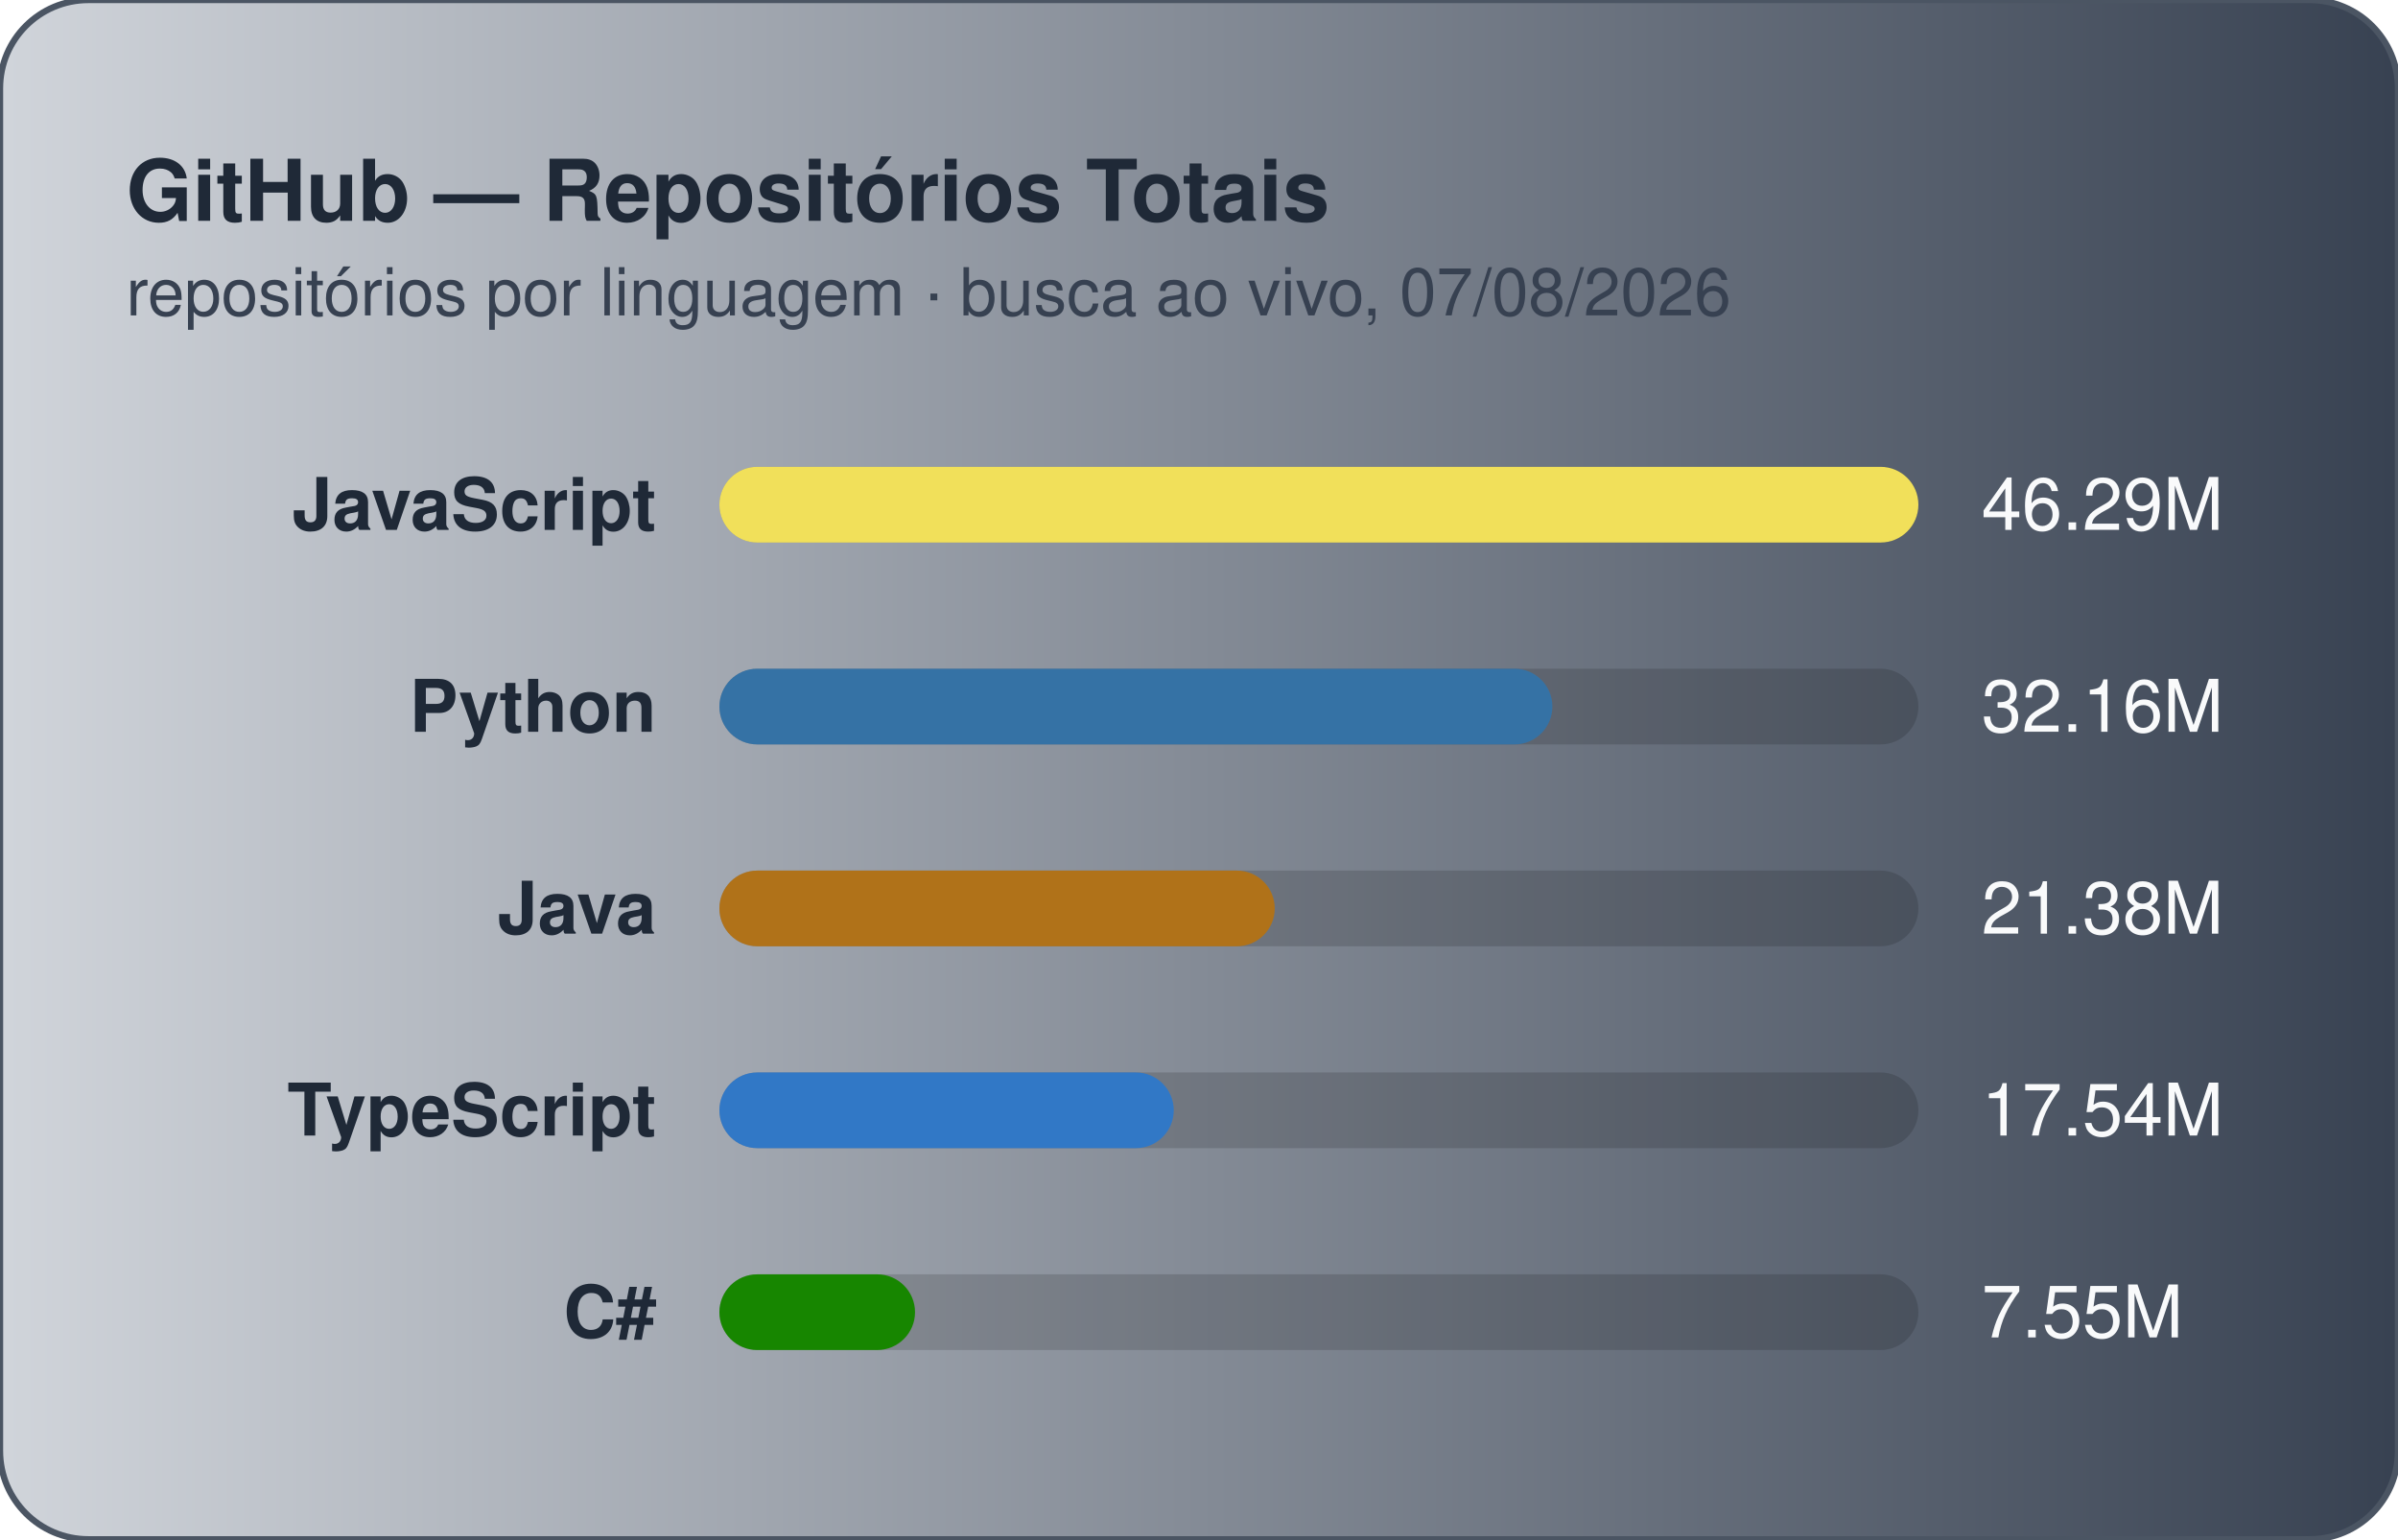
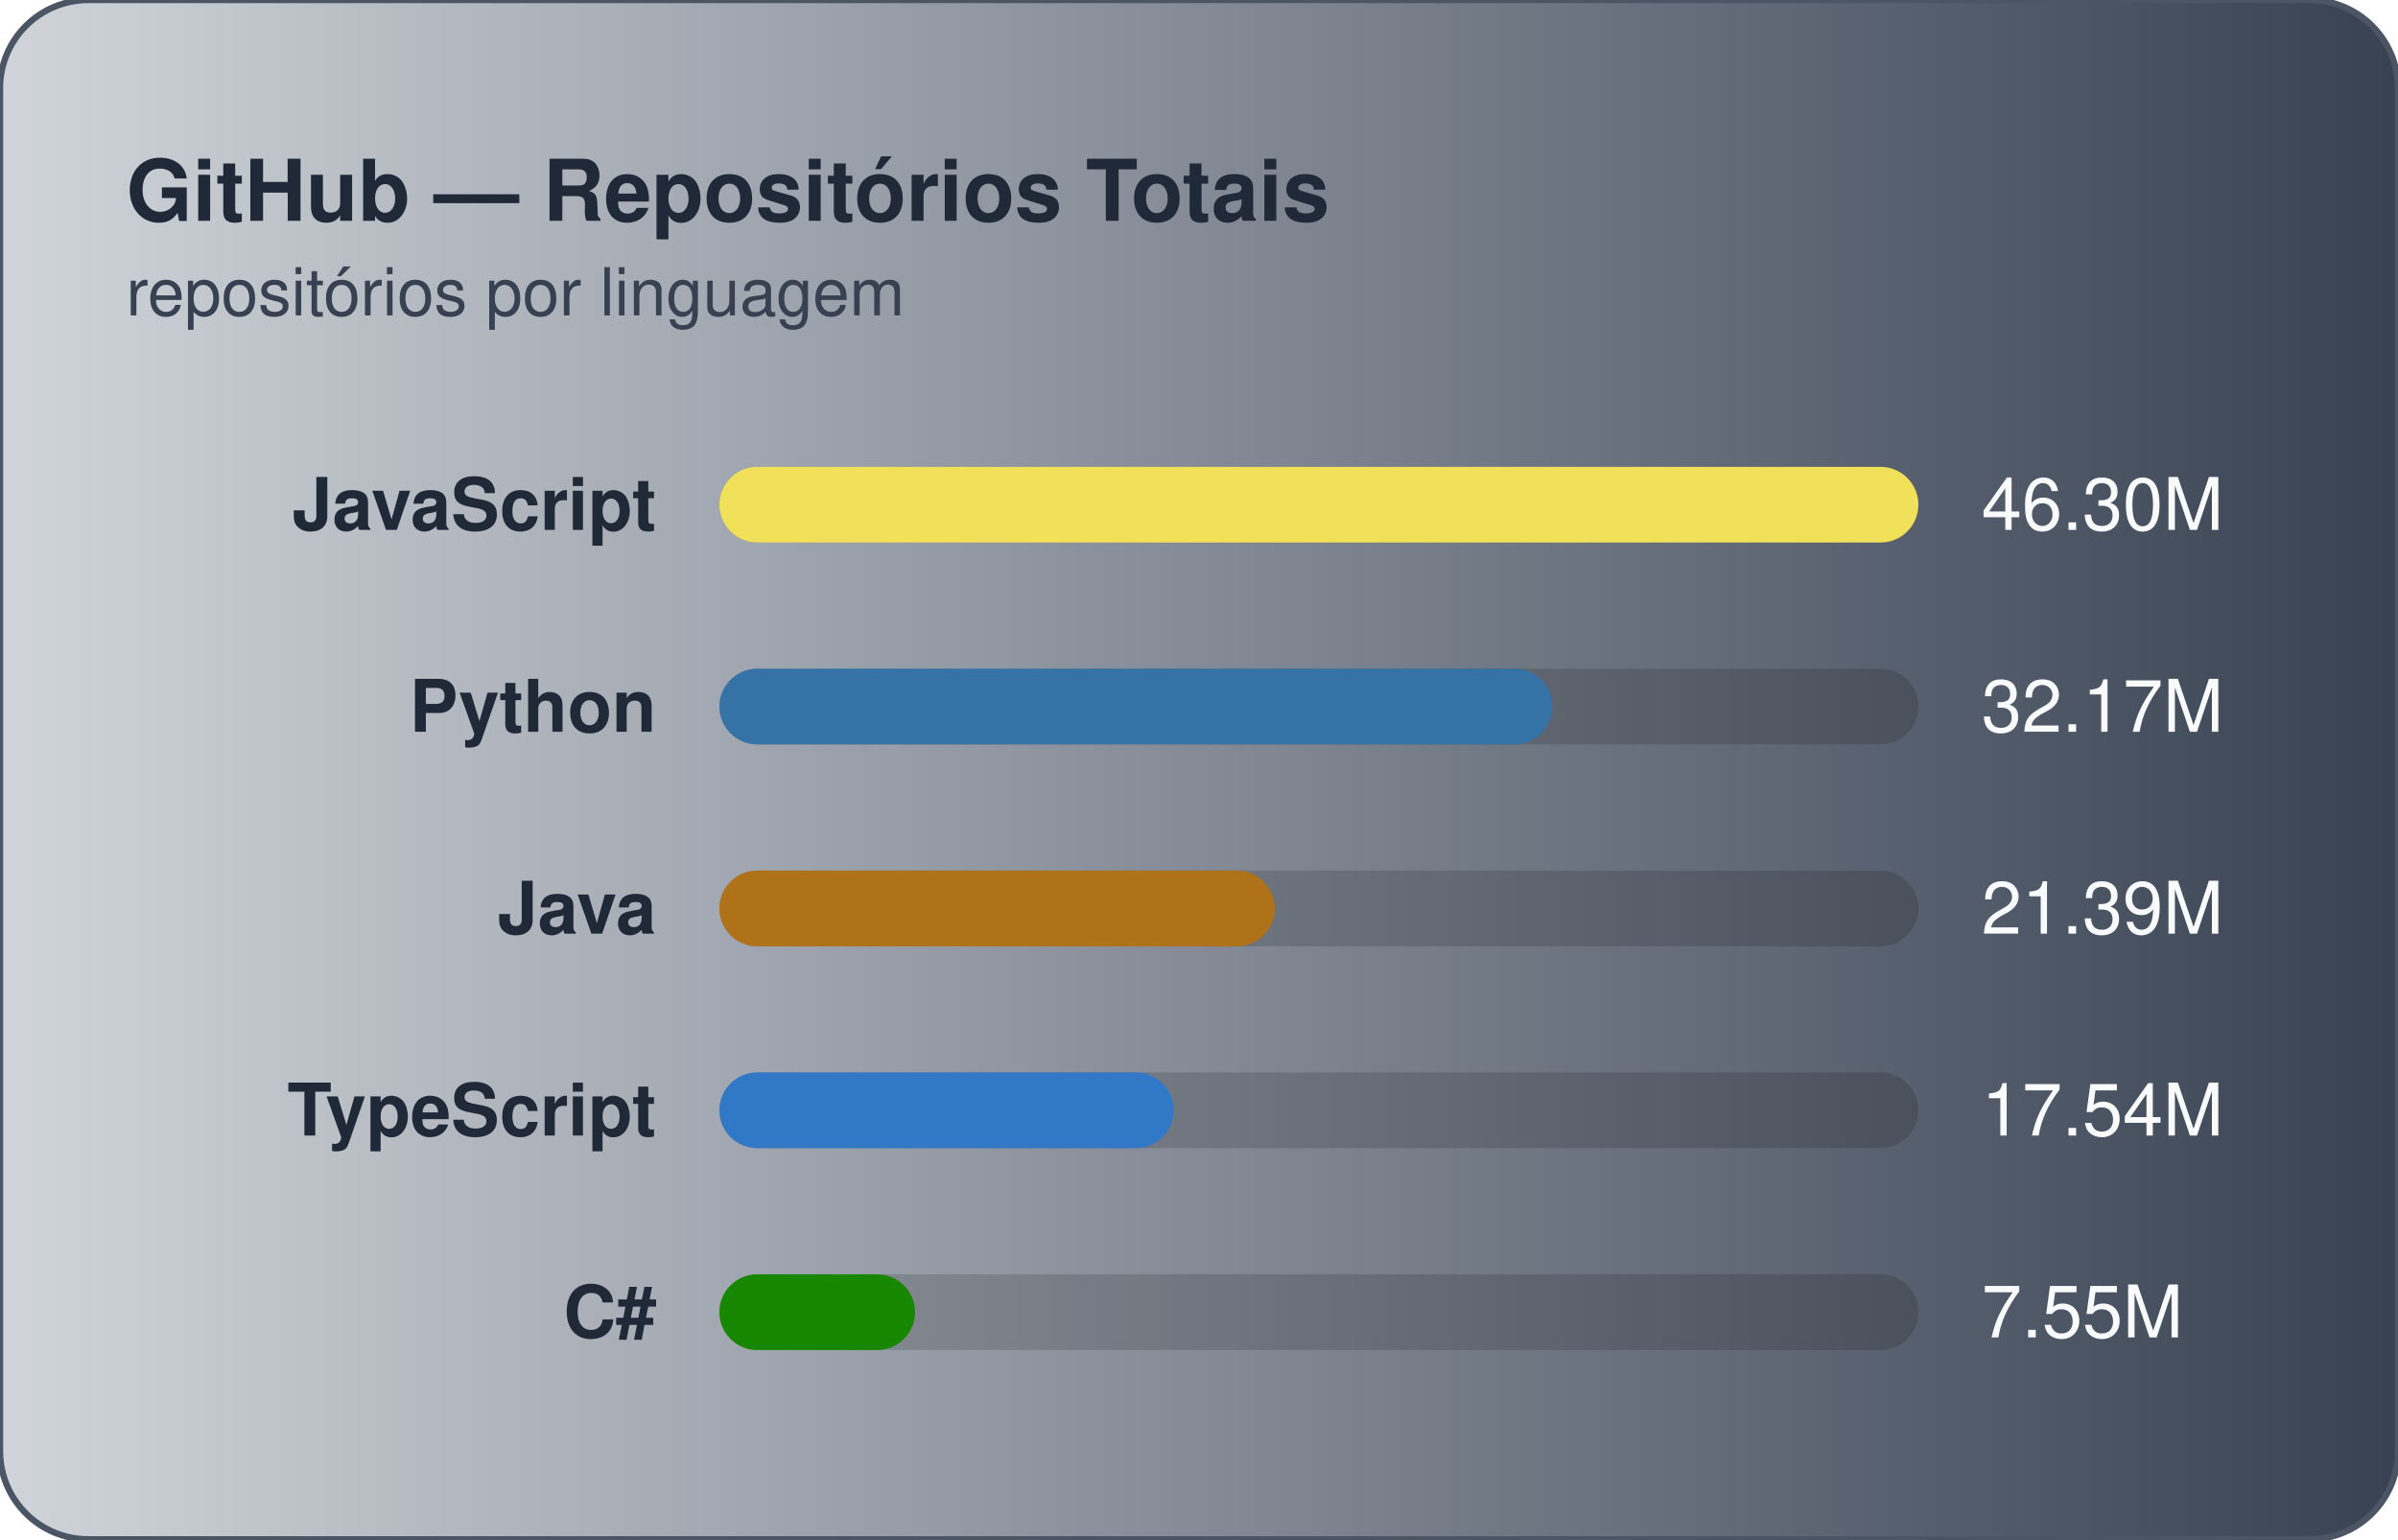
<svg xmlns="http://www.w3.org/2000/svg" width="380" height="244" viewBox="0 0 380 244" role="img" aria-label="GitHub — Repositórios Totais (repositórios por linguagem)">
  <defs>
    <linearGradient id="gradGithubTotal" x1="0%" y1="0%" x2="100%" y2="0%">
      <stop offset="0%" stop-color="#D1D5DB" />
      <stop offset="100%" stop-color="#374151" />
    </linearGradient>
  </defs>
  <style>
    text { font-family: -apple-system, BlinkMacSystemFont, "Segoe UI", Helvetica, Arial, sans-serif; font-size: 11.5px; }
    .card { fill: url(#gradGithubTotal); stroke: #4b5563; stroke-width: 1; }
    .title { fill: #1f2937; font-weight: 700; font-size: 13.5px; }
    .subtitle { fill: #374151; font-size: 10.5px; }
    .lbl { fill: #1f2937; font-weight: 600; }
    .val { fill: #f9fafb; }
    .track { fill: rgba(0,0,0,0.15); }
  </style>
  <rect x="0" y="0" width="380" height="244" rx="14" class="card" />
  <text x="20" y="35" class="title">GitHub — Repositórios Totais</text>
-   <text x="20" y="50" class="subtitle">repositórios por linguagem · busca ao vivo, 07/08/2026</text>
+   <text x="20" y="50" class="subtitle">repositórios por linguagem</text>
  <text x="104" y="84.0" text-anchor="end" class="lbl">JavaScript</text>
  <rect x="114" y="74.0" width="190" height="12" rx="6" class="track" />
  <rect x="114" y="74.0" width="190" height="12" rx="6" fill="#f1e05a" />
-   <text x="314" y="84.0" class="val">46.29M</text>
+   <text x="314" y="84.0" class="val">46.30M</text>
  <text x="104" y="116.0" text-anchor="end" class="lbl">Python</text>
  <rect x="114" y="106.0" width="190" height="12" rx="6" class="track" />
  <rect x="114" y="106.0" width="132" height="12" rx="6" fill="#3572A5" />
-   <text x="314" y="116.0" class="val">32.16M</text>
+   <text x="314" y="116.0" class="val">32.17M</text>
  <text x="104" y="148.0" text-anchor="end" class="lbl">Java</text>
  <rect x="114" y="138.0" width="190" height="12" rx="6" class="track" />
  <rect x="114" y="138.0" width="88" height="12" rx="6" fill="#b07219" />
-   <text x="314" y="148.0" class="val">21.38M</text>
+   <text x="314" y="148.0" class="val">21.39M</text>
  <text x="104" y="180.0" text-anchor="end" class="lbl">TypeScript</text>
  <rect x="114" y="170.0" width="190" height="12" rx="6" class="track" />
  <rect x="114" y="170.0" width="72" height="12" rx="6" fill="#3178c6" />
  <text x="314" y="180.0" class="val">17.54M</text>
  <text x="104" y="212.0" text-anchor="end" class="lbl">C#</text>
  <rect x="114" y="202.0" width="190" height="12" rx="6" class="track" />
  <rect x="114" y="202.0" width="31" height="12" rx="6" fill="#178600" />
  <text x="314" y="212.0" class="val">7.55M</text>
</svg>
